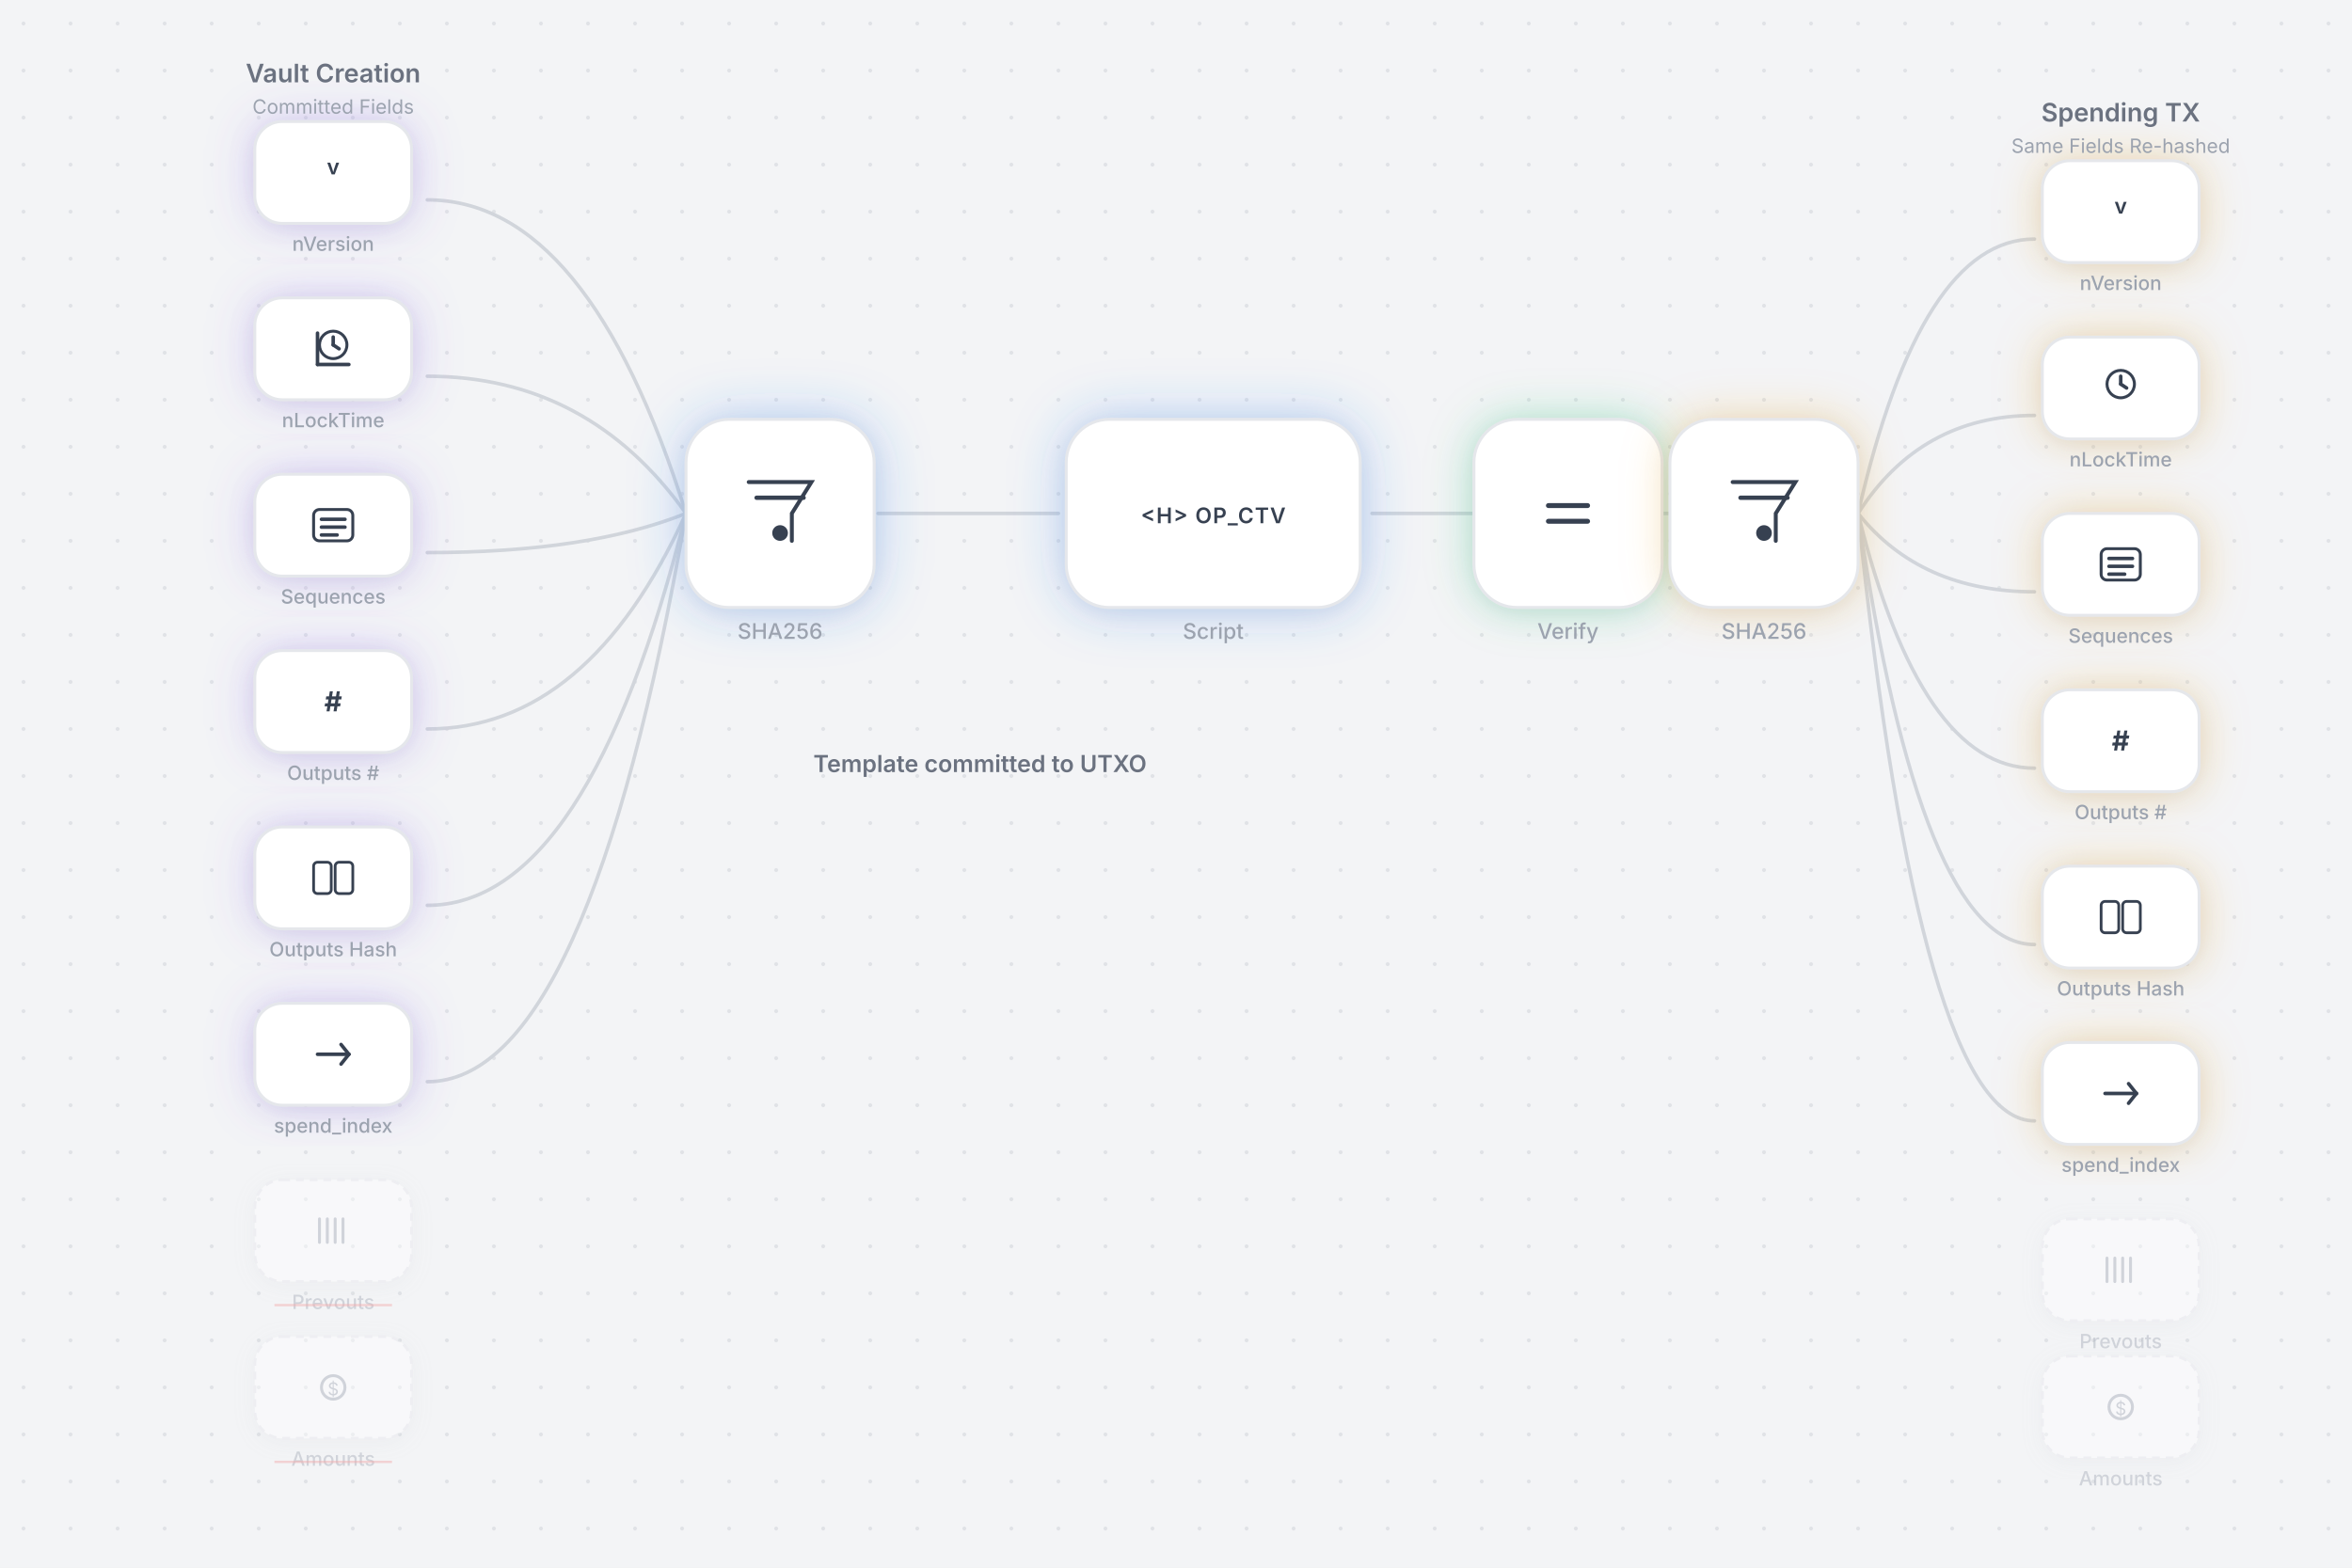
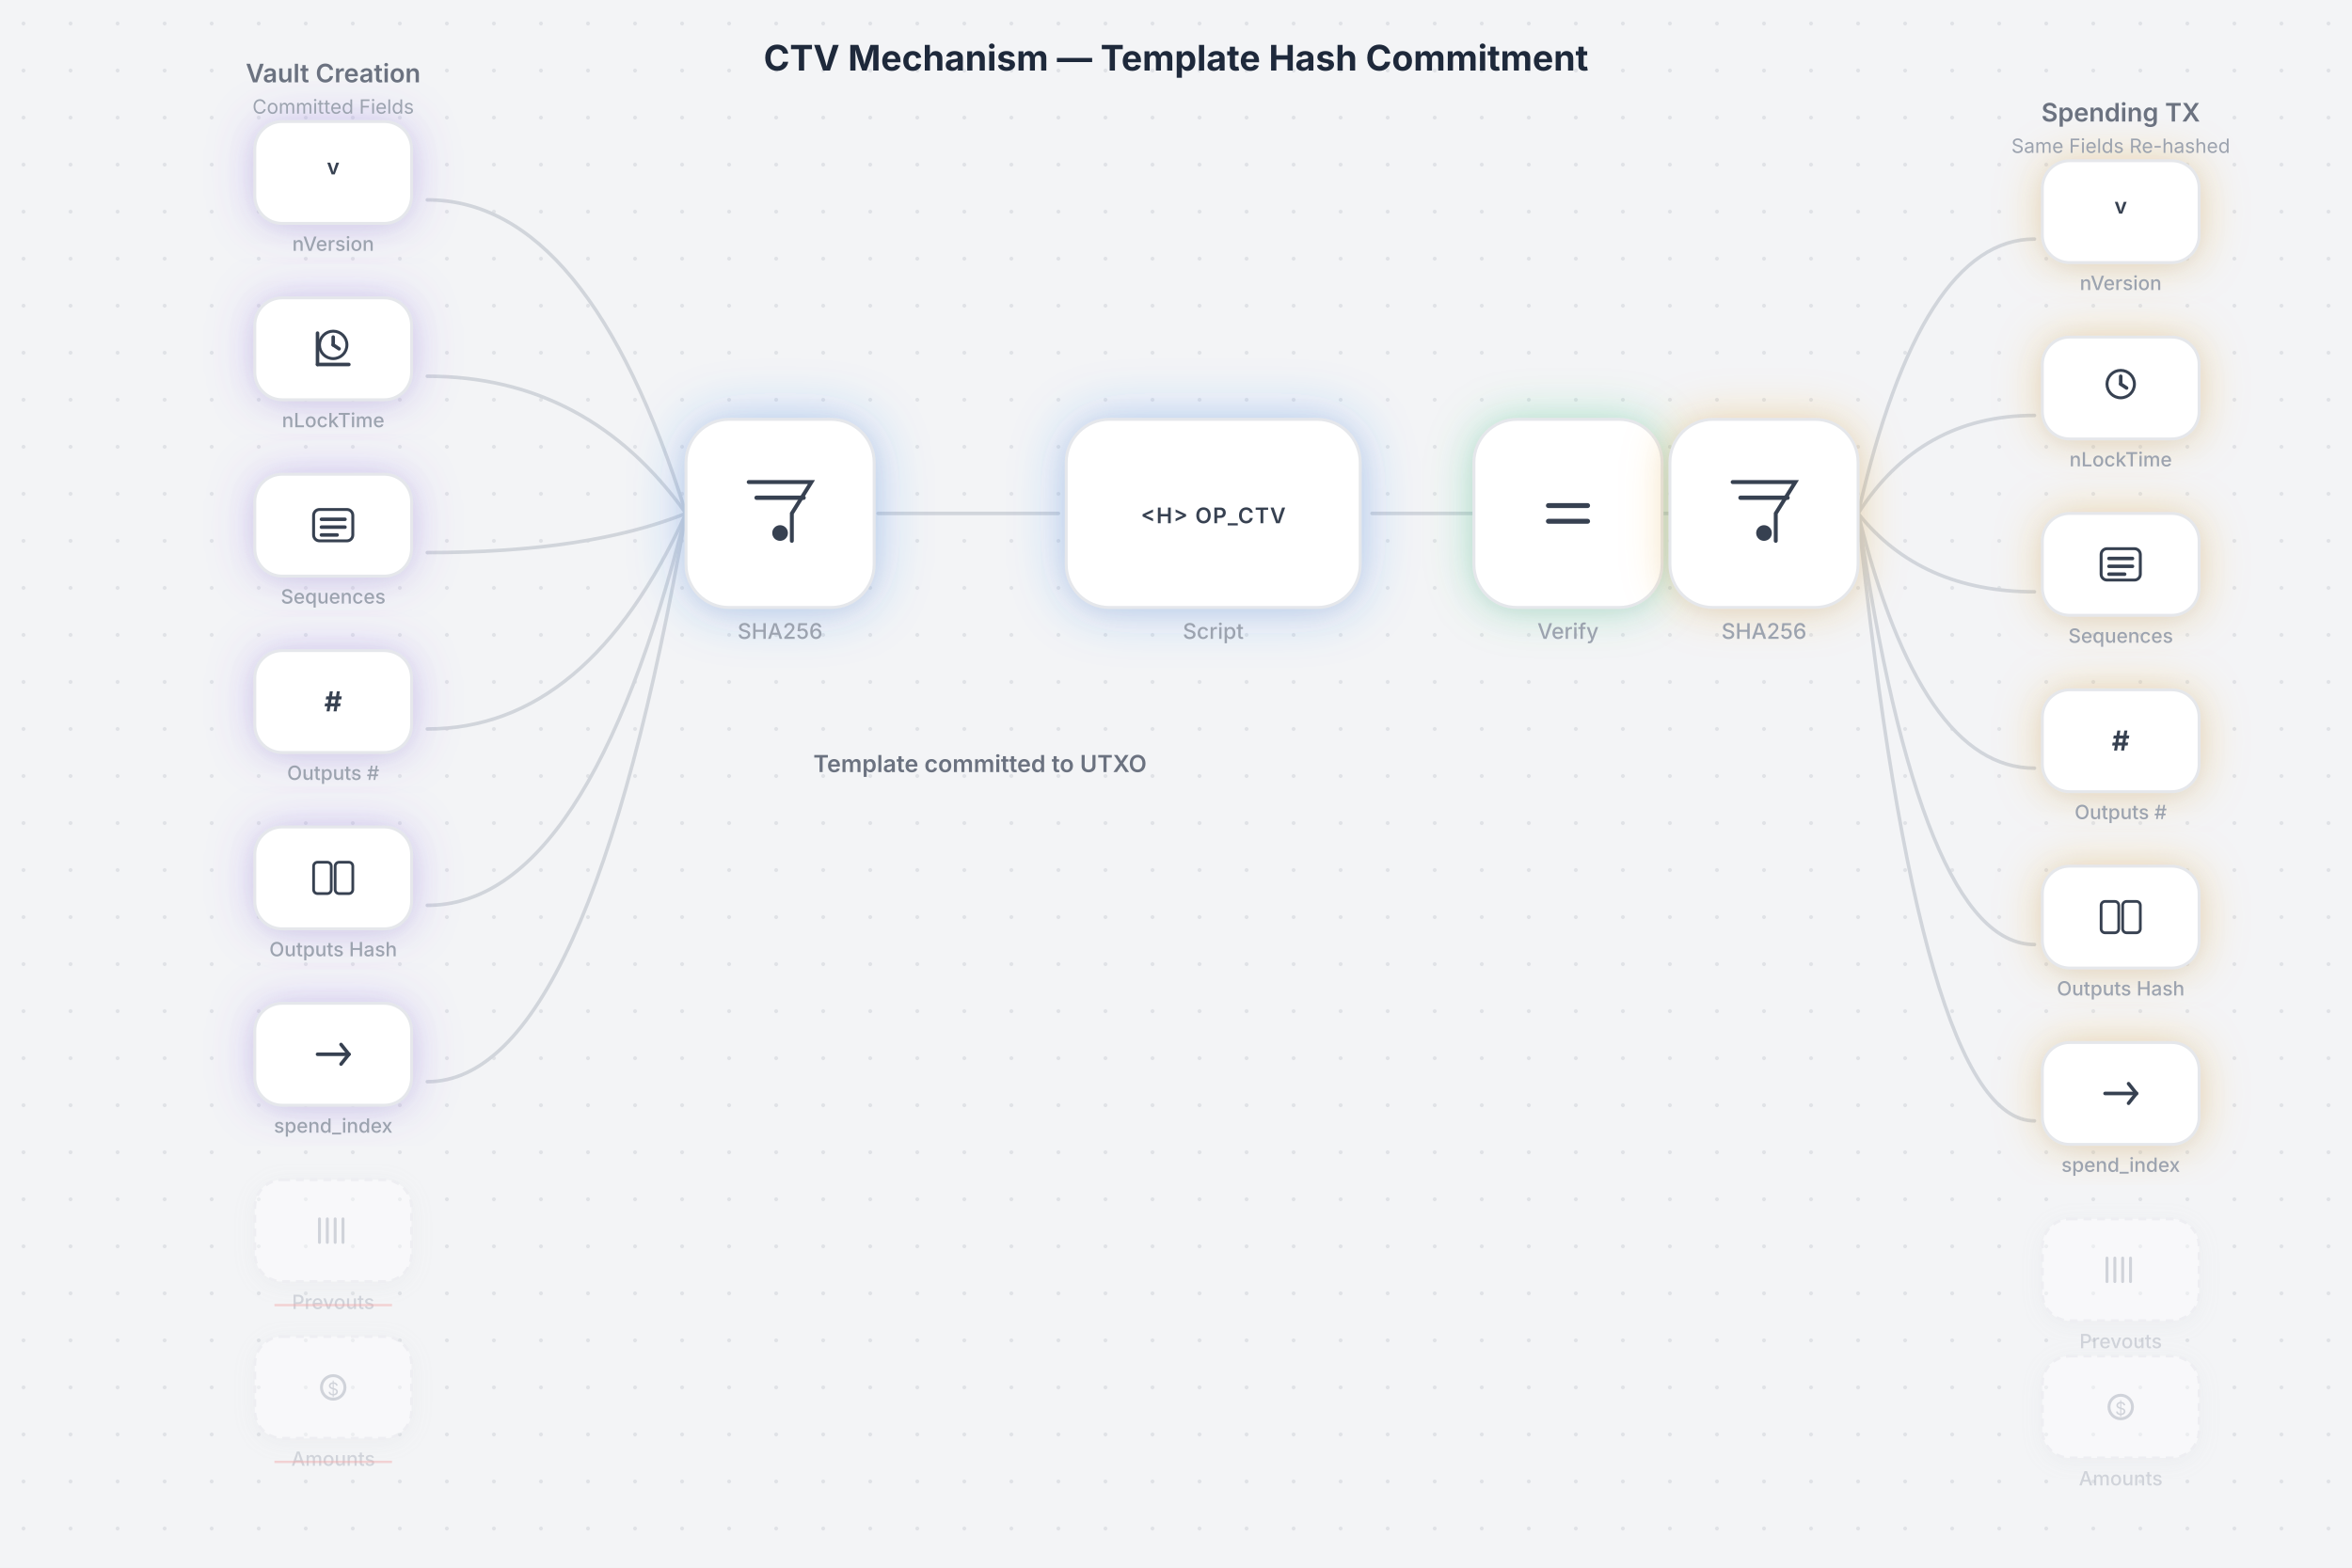
<svg xmlns="http://www.w3.org/2000/svg" viewBox="0 0 1200 800" width="1200" height="800" font-family="system-ui, -apple-system, sans-serif">
  <defs>
    <pattern id="dots" x="0" y="0" width="24" height="24" patternUnits="userSpaceOnUse">
      <circle cx="12" cy="12" r="1" fill="#c9cdd3" opacity="0.45" />
    </pattern>
    <filter id="cardShadow" x="-20%" y="-20%" width="140%" height="140%">
      <feDropShadow dx="0" dy="2" stdDeviation="6" flood-color="#9ca3b0" flood-opacity="0.18" />
    </filter>
    <filter id="activeGlow" x="-50%" y="-50%" width="200%" height="200%">
      <feDropShadow dx="0" dy="0" stdDeviation="18" flood-color="#ffffff" flood-opacity="0.55" />
      <feDropShadow dx="0" dy="0" stdDeviation="10" flood-color="#e0e7ff" flood-opacity="0.4" />
    </filter>
    <filter id="purpleGlow" x="-40%" y="-40%" width="180%" height="180%">
      <feDropShadow dx="0" dy="0" stdDeviation="12" flood-color="#8b5cf6" flood-opacity="0.3" />
    </filter>
    <filter id="blueGlow" x="-40%" y="-40%" width="180%" height="180%">
      <feDropShadow dx="0" dy="0" stdDeviation="14" flood-color="#3b82f6" flood-opacity="0.35" />
    </filter>
    <filter id="amberGlow" x="-40%" y="-40%" width="180%" height="180%">
      <feDropShadow dx="0" dy="0" stdDeviation="12" flood-color="#f59e0b" flood-opacity="0.3" />
    </filter>
    <filter id="greenGlow" x="-40%" y="-40%" width="180%" height="180%">
      <feDropShadow dx="0" dy="0" stdDeviation="12" flood-color="#22c55e" flood-opacity="0.3" />
    </filter>
    <filter id="cyanGlow" x="-40%" y="-40%" width="180%" height="180%">
      <feDropShadow dx="0" dy="0" stdDeviation="12" flood-color="#06b6d4" flood-opacity="0.3" />
    </filter>
    <filter id="redGlow" x="-40%" y="-40%" width="180%" height="180%">
      <feDropShadow dx="0" dy="0" stdDeviation="12" flood-color="#ef4444" flood-opacity="0.3" />
    </filter>
    <linearGradient id="purpleGrad" x1="0" y1="0" x2="1" y2="1">
      <stop offset="0%" stop-color="#8b5cf6" />
      <stop offset="100%" stop-color="#6d28d9" />
    </linearGradient>
    <linearGradient id="blueGrad" x1="0" y1="0" x2="1" y2="1">
      <stop offset="0%" stop-color="#3b82f6" />
      <stop offset="100%" stop-color="#1d4ed8" />
    </linearGradient>
    <linearGradient id="amberGrad" x1="0" y1="0" x2="1" y2="1">
      <stop offset="0%" stop-color="#f59e0b" />
      <stop offset="100%" stop-color="#d97706" />
    </linearGradient>
    <linearGradient id="greenGrad" x1="0" y1="0" x2="1" y2="1">
      <stop offset="0%" stop-color="#22c55e" />
      <stop offset="100%" stop-color="#16a34a" />
    </linearGradient>
    <linearGradient id="cyanGrad" x1="0" y1="0" x2="1" y2="1">
      <stop offset="0%" stop-color="#06b6d4" />
      <stop offset="100%" stop-color="#0891b2" />
    </linearGradient>
  </defs>
  <rect width="1200" height="800" fill="#f3f4f6" />
  <rect width="1200" height="800" fill="url(#dots)" />
+   <text x="600" y="36" fill="#1e293b" font-size="18" text-anchor="middle" font-weight="700">CTV Mechanism — Template Hash Commitment</text>
  <g transform="translate(0, -46)">
    <path d="M218,148 Q300,148 350,308" stroke="#d1d5db" stroke-width="1.8" stroke-linecap="round" fill="none" />
    <path d="M218,238 Q300,238 350,308" stroke="#d1d5db" stroke-width="1.8" stroke-linecap="round" fill="none" />
    <path d="M218,328 Q300,328 350,308" stroke="#d1d5db" stroke-width="1.8" stroke-linecap="round" fill="none" />
    <path d="M218,418 Q300,418 350,308" stroke="#d1d5db" stroke-width="1.8" stroke-linecap="round" fill="none" />
    <path d="M218,508 Q300,508 350,308" stroke="#d1d5db" stroke-width="1.8" stroke-linecap="round" fill="none" />
    <path d="M218,598 Q300,598 350,308" stroke="#d1d5db" stroke-width="1.8" stroke-linecap="round" fill="none" />
    <line x1="448" y1="308" x2="540" y2="308" stroke="#d1d5db" stroke-width="1.8" stroke-linecap="round" />
    <line x1="700" y1="308" x2="770" y2="308" stroke="#d1d5db" stroke-width="1.8" stroke-linecap="round" />
    <path d="M1038,168 Q980,168 948,308" stroke="#d1d5db" stroke-width="1.8" stroke-linecap="round" fill="none" />
    <path d="M1038,258 Q980,258 948,308" stroke="#d1d5db" stroke-width="1.8" stroke-linecap="round" fill="none" />
    <path d="M1038,348 Q980,348 948,308" stroke="#d1d5db" stroke-width="1.8" stroke-linecap="round" fill="none" />
    <path d="M1038,438 Q980,438 948,308" stroke="#d1d5db" stroke-width="1.8" stroke-linecap="round" fill="none" />
    <path d="M1038,528 Q980,528 948,308" stroke="#d1d5db" stroke-width="1.8" stroke-linecap="round" fill="none" />
    <path d="M1038,618 Q980,618 948,308" stroke="#d1d5db" stroke-width="1.8" stroke-linecap="round" fill="none" />
    <line x1="900" y1="308" x2="830" y2="308" stroke="#d1d5db" stroke-width="1.8" stroke-linecap="round" />
    <path d="M218,148 Q300,148 350,308" stroke="#8b5cf6" stroke-width="2.2" stroke-dasharray="8,6" stroke-linecap="round" fill="none" opacity="0">
      <animate attributeName="opacity" values="0;0;0.55;0.55;0;0" keyTimes="0;0.02;0.04;0.28;0.30;1" dur="16s" repeatCount="indefinite" />
      <animate attributeName="stroke-dashoffset" from="0" to="-14" dur="0.35s" repeatCount="indefinite" />
    </path>
    <path d="M218,238 Q300,238 350,308" stroke="#8b5cf6" stroke-width="2.2" stroke-dasharray="8,6" stroke-linecap="round" fill="none" opacity="0">
      <animate attributeName="opacity" values="0;0;0.55;0.55;0;0" keyTimes="0;0.04;0.06;0.28;0.30;1" dur="16s" repeatCount="indefinite" />
      <animate attributeName="stroke-dashoffset" from="0" to="-14" dur="0.35s" repeatCount="indefinite" />
    </path>
    <path d="M218,328 Q300,328 350,308" stroke="#8b5cf6" stroke-width="2.2" stroke-dasharray="8,6" stroke-linecap="round" fill="none" opacity="0">
      <animate attributeName="opacity" values="0;0;0.55;0.55;0;0" keyTimes="0;0.06;0.08;0.28;0.30;1" dur="16s" repeatCount="indefinite" />
      <animate attributeName="stroke-dashoffset" from="0" to="-14" dur="0.35s" repeatCount="indefinite" />
    </path>
    <path d="M218,418 Q300,418 350,308" stroke="#8b5cf6" stroke-width="2.2" stroke-dasharray="8,6" stroke-linecap="round" fill="none" opacity="0">
      <animate attributeName="opacity" values="0;0;0.55;0.55;0;0" keyTimes="0;0.08;0.10;0.28;0.30;1" dur="16s" repeatCount="indefinite" />
      <animate attributeName="stroke-dashoffset" from="0" to="-14" dur="0.35s" repeatCount="indefinite" />
    </path>
    <path d="M218,508 Q300,508 350,308" stroke="#8b5cf6" stroke-width="2.2" stroke-dasharray="8,6" stroke-linecap="round" fill="none" opacity="0">
      <animate attributeName="opacity" values="0;0;0.55;0.55;0;0" keyTimes="0;0.10;0.12;0.28;0.30;1" dur="16s" repeatCount="indefinite" />
      <animate attributeName="stroke-dashoffset" from="0" to="-14" dur="0.35s" repeatCount="indefinite" />
    </path>
    <path d="M218,598 Q300,598 350,308" stroke="#8b5cf6" stroke-width="2.2" stroke-dasharray="8,6" stroke-linecap="round" fill="none" opacity="0">
      <animate attributeName="opacity" values="0;0;0.55;0.55;0;0" keyTimes="0;0.12;0.14;0.28;0.30;1" dur="16s" repeatCount="indefinite" />
      <animate attributeName="stroke-dashoffset" from="0" to="-14" dur="0.35s" repeatCount="indefinite" />
    </path>
    <line x1="448" y1="308" x2="540" y2="308" stroke="#3b82f6" stroke-width="2.2" stroke-dasharray="8,6" stroke-linecap="round" opacity="0">
      <animate attributeName="opacity" values="0;0;0.55;0.55;0;0" keyTimes="0;0.28;0.32;0.48;0.50;1" dur="16s" repeatCount="indefinite" />
      <animate attributeName="stroke-dashoffset" from="0" to="-14" dur="0.3s" repeatCount="indefinite" />
    </line>
    <path d="M1038,168 Q980,168 948,308" stroke="#f59e0b" stroke-width="2.2" stroke-dasharray="8,6" stroke-linecap="round" fill="none" opacity="0">
      <animate attributeName="opacity" values="0;0;0.55;0.55;0;0" keyTimes="0;0.50;0.52;0.68;0.70;1" dur="16s" repeatCount="indefinite" />
      <animate attributeName="stroke-dashoffset" from="0" to="14" dur="0.35s" repeatCount="indefinite" />
    </path>
    <path d="M1038,258 Q980,258 948,308" stroke="#f59e0b" stroke-width="2.2" stroke-dasharray="8,6" stroke-linecap="round" fill="none" opacity="0">
      <animate attributeName="opacity" values="0;0;0.55;0.55;0;0" keyTimes="0;0.52;0.54;0.68;0.70;1" dur="16s" repeatCount="indefinite" />
      <animate attributeName="stroke-dashoffset" from="0" to="14" dur="0.35s" repeatCount="indefinite" />
    </path>
    <path d="M1038,348 Q980,348 948,308" stroke="#f59e0b" stroke-width="2.2" stroke-dasharray="8,6" stroke-linecap="round" fill="none" opacity="0">
      <animate attributeName="opacity" values="0;0;0.55;0.55;0;0" keyTimes="0;0.54;0.56;0.68;0.70;1" dur="16s" repeatCount="indefinite" />
      <animate attributeName="stroke-dashoffset" from="0" to="14" dur="0.35s" repeatCount="indefinite" />
    </path>
    <path d="M1038,438 Q980,438 948,308" stroke="#f59e0b" stroke-width="2.2" stroke-dasharray="8,6" stroke-linecap="round" fill="none" opacity="0">
      <animate attributeName="opacity" values="0;0;0.55;0.55;0;0" keyTimes="0;0.56;0.58;0.68;0.70;1" dur="16s" repeatCount="indefinite" />
      <animate attributeName="stroke-dashoffset" from="0" to="14" dur="0.35s" repeatCount="indefinite" />
    </path>
    <path d="M1038,528 Q980,528 948,308" stroke="#f59e0b" stroke-width="2.2" stroke-dasharray="8,6" stroke-linecap="round" fill="none" opacity="0">
      <animate attributeName="opacity" values="0;0;0.55;0.55;0;0" keyTimes="0;0.58;0.60;0.68;0.70;1" dur="16s" repeatCount="indefinite" />
      <animate attributeName="stroke-dashoffset" from="0" to="14" dur="0.35s" repeatCount="indefinite" />
    </path>
    <path d="M1038,618 Q980,618 948,308" stroke="#f59e0b" stroke-width="2.2" stroke-dasharray="8,6" stroke-linecap="round" fill="none" opacity="0">
      <animate attributeName="opacity" values="0;0;0.55;0.55;0;0" keyTimes="0;0.60;0.62;0.68;0.70;1" dur="16s" repeatCount="indefinite" />
      <animate attributeName="stroke-dashoffset" from="0" to="14" dur="0.35s" repeatCount="indefinite" />
    </path>
    <line x1="900" y1="308" x2="830" y2="308" stroke="#f59e0b" stroke-width="2.2" stroke-dasharray="8,6" stroke-linecap="round" opacity="0">
      <animate attributeName="opacity" values="0;0;0.55;0.55;0;0" keyTimes="0;0.68;0.70;0.86;0.88;1" dur="16s" repeatCount="indefinite" />
      <animate attributeName="stroke-dashoffset" from="0" to="14" dur="0.3s" repeatCount="indefinite" />
    </line>
    <line x1="700" y1="308" x2="770" y2="308" stroke="#3b82f6" stroke-width="2.2" stroke-dasharray="8,6" stroke-linecap="round" opacity="0">
      <animate attributeName="opacity" values="0;0;0.55;0.55;0;0" keyTimes="0;0.68;0.70;0.86;0.88;1" dur="16s" repeatCount="indefinite" />
      <animate attributeName="stroke-dashoffset" from="0" to="-14" dur="0.3s" repeatCount="indefinite" />
    </line>
    <g opacity="0">
      <animate attributeName="opacity" values="0;0;1;1;0;0" keyTimes="0;0.02;0.05;0.28;0.30;1" dur="16s" repeatCount="indefinite" />
      <circle r="3.5" fill="#8b5cf6">
        <animate attributeName="opacity" values="0.1;0.8;0.8;0.1" dur="0.6s" repeatCount="indefinite" />
        <animateMotion path="M218,148 Q300,148 350,308" dur="0.6s" repeatCount="indefinite" />
      </circle>
      <circle r="2" fill="#c4b5fd">
        <animate attributeName="opacity" values="0.1;0.5;0.5;0.1" dur="0.7s" repeatCount="indefinite" />
        <animateMotion path="M218,148 Q300,148 350,308" dur="0.7s" repeatCount="indefinite" />
      </circle>
    </g>
    <g opacity="0">
      <animate attributeName="opacity" values="0;0;1;1;0;0" keyTimes="0;0.04;0.07;0.28;0.30;1" dur="16s" repeatCount="indefinite" />
      <circle r="3.5" fill="#8b5cf6">
        <animate attributeName="opacity" values="0.1;0.8;0.8;0.1" dur="0.6s" repeatCount="indefinite" />
        <animateMotion path="M218,238 Q300,238 350,308" dur="0.6s" repeatCount="indefinite" />
      </circle>
    </g>
    <g opacity="0">
      <animate attributeName="opacity" values="0;0;1;1;0;0" keyTimes="0;0.06;0.09;0.28;0.30;1" dur="16s" repeatCount="indefinite" />
      <circle r="3.5" fill="#8b5cf6">
        <animate attributeName="opacity" values="0.1;0.8;0.8;0.1" dur="0.6s" repeatCount="indefinite" />
        <animateMotion path="M218,328 Q300,328 350,308" dur="0.6s" repeatCount="indefinite" />
      </circle>
    </g>
    <g opacity="0">
      <animate attributeName="opacity" values="0;0;1;1;0;0" keyTimes="0;0.08;0.11;0.28;0.30;1" dur="16s" repeatCount="indefinite" />
      <circle r="3.5" fill="#8b5cf6">
        <animate attributeName="opacity" values="0.1;0.8;0.8;0.1" dur="0.6s" repeatCount="indefinite" />
        <animateMotion path="M218,418 Q300,418 350,308" dur="0.6s" repeatCount="indefinite" />
      </circle>
    </g>
    <g opacity="0">
      <animate attributeName="opacity" values="0;0;1;1;0;0" keyTimes="0;0.10;0.13;0.28;0.30;1" dur="16s" repeatCount="indefinite" />
      <circle r="3.5" fill="#8b5cf6">
        <animate attributeName="opacity" values="0.1;0.8;0.8;0.1" dur="0.6s" repeatCount="indefinite" />
        <animateMotion path="M218,508 Q300,508 350,308" dur="0.6s" repeatCount="indefinite" />
      </circle>
    </g>
    <g opacity="0">
      <animate attributeName="opacity" values="0;0;1;1;0;0" keyTimes="0;0.12;0.15;0.28;0.30;1" dur="16s" repeatCount="indefinite" />
      <circle r="3.5" fill="#8b5cf6">
        <animate attributeName="opacity" values="0.1;0.8;0.8;0.1" dur="0.6s" repeatCount="indefinite" />
        <animateMotion path="M218,598 Q300,598 350,308" dur="0.6s" repeatCount="indefinite" />
      </circle>
    </g>
    <g opacity="0">
      <animate attributeName="opacity" values="0;0;1;1;0;0" keyTimes="0;0.30;0.33;0.48;0.50;1" dur="16s" repeatCount="indefinite" />
      <circle r="4" fill="#3b82f6">
        <animate attributeName="opacity" values="0.1;0.9;0.9;0.1" dur="0.4s" repeatCount="indefinite" />
        <animate attributeName="cx" from="448" to="540" dur="0.4s" repeatCount="indefinite" />
        <animate attributeName="cy" from="308" to="308" dur="0.4s" repeatCount="indefinite" />
      </circle>
      <circle r="2" fill="#93c5fd">
        <animate attributeName="opacity" values="0.1;0.5;0.5;0.1" dur="0.45s" repeatCount="indefinite" />
        <animate attributeName="cx" from="448" to="540" dur="0.45s" repeatCount="indefinite" />
        <animate attributeName="cy" from="308" to="308" dur="0.45s" repeatCount="indefinite" />
      </circle>
    </g>
    <g opacity="0">
      <animate attributeName="opacity" values="0;0;1;1;0;0" keyTimes="0;0.50;0.53;0.68;0.70;1" dur="16s" repeatCount="indefinite" />
      <circle r="3.5" fill="#f59e0b">
        <animate attributeName="opacity" values="0.1;0.8;0.8;0.1" dur="0.6s" repeatCount="indefinite" />
        <animateMotion path="M1038,168 Q980,168 948,308" dur="0.6s" repeatCount="indefinite" />
      </circle>
      <circle r="3.5" fill="#f59e0b">
        <animate attributeName="opacity" values="0.1;0.8;0.8;0.1" dur="0.65s" repeatCount="indefinite" />
        <animateMotion path="M1038,348 Q980,348 948,308" dur="0.65s" repeatCount="indefinite" />
      </circle>
      <circle r="3.5" fill="#f59e0b">
        <animate attributeName="opacity" values="0.1;0.8;0.8;0.1" dur="0.7s" repeatCount="indefinite" />
        <animateMotion path="M1038,528 Q980,528 948,308" dur="0.7s" repeatCount="indefinite" />
      </circle>
    </g>
    <g opacity="0">
      <animate attributeName="opacity" values="0;0;1;1;0;0" keyTimes="0;0.70;0.72;0.86;0.88;1" dur="16s" repeatCount="indefinite" />
      <circle r="4" fill="#3b82f6">
        <animate attributeName="opacity" values="0.1;0.9;0.9;0.1" dur="0.5s" repeatCount="indefinite" />
        <animate attributeName="cx" from="700" to="770" dur="0.5s" repeatCount="indefinite" />
        <animate attributeName="cy" from="308" to="308" dur="0.5s" repeatCount="indefinite" />
      </circle>
      <circle r="4" fill="#f59e0b">
        <animate attributeName="opacity" values="0.1;0.9;0.9;0.1" dur="0.5s" repeatCount="indefinite" />
        <animate attributeName="cx" from="900" to="830" dur="0.5s" repeatCount="indefinite" />
        <animate attributeName="cy" from="308" to="308" dur="0.5s" repeatCount="indefinite" />
      </circle>
    </g>
    <g aria-label="nVersion field">
      <g transform="translate(130, 108)">
        <rect width="80" height="52" rx="14" fill="url(#purpleGrad)" filter="url(#purpleGlow)" />
        <g transform="translate(40, 26)" stroke="white" stroke-width="1.8" stroke-linecap="round" fill="none">
          <text x="0" y="1" fill="white" font-size="11" text-anchor="middle" font-weight="600" stroke="none">v</text>
        </g>
        <rect width="80" height="52" rx="14" fill="white" stroke="#e5e7eb" stroke-width="1.5" filter="url(#cardShadow)">
          <animate attributeName="opacity" values="1;1;0;0;1;1" keyTimes="0;0.02;0.04;0.28;0.30;1" dur="16s" repeatCount="indefinite" />
        </rect>
        <g transform="translate(40, 26)" stroke="#374151" stroke-width="1.8" stroke-linecap="round" fill="none">
          <animate attributeName="opacity" values="1;1;0;0;1;1" keyTimes="0;0.02;0.04;0.28;0.30;1" dur="16s" repeatCount="indefinite" />
          <text x="0" y="1" fill="#374151" font-size="11" text-anchor="middle" font-weight="600" stroke="none">v</text>
        </g>
      </g>
      <text x="170" y="174" fill="#9ca3af" font-size="10" text-anchor="middle" font-weight="500">nVersion</text>
    </g>
    <g aria-label="nLockTime field">
      <g transform="translate(130, 198)">
        <rect width="80" height="52" rx="14" fill="url(#purpleGrad)" filter="url(#purpleGlow)" />
        <g transform="translate(40, 26)" stroke="white" stroke-width="1.8" stroke-linecap="round" fill="none">
          <line x1="-8" y1="-8" x2="-8" y2="8" />
          <line x1="-8" y1="8" x2="8" y2="8" />
          <circle cx="0" cy="-2" r="7" stroke-width="1.5" />
          <line x1="0" y1="-2" x2="0" y2="-6" />
          <line x1="0" y1="-2" x2="3" y2="0" />
        </g>
        <rect width="80" height="52" rx="14" fill="white" stroke="#e5e7eb" stroke-width="1.5" filter="url(#cardShadow)">
          <animate attributeName="opacity" values="1;1;0;0;1;1" keyTimes="0;0.04;0.06;0.28;0.30;1" dur="16s" repeatCount="indefinite" />
        </rect>
        <g transform="translate(40, 26)" stroke="#374151" stroke-width="1.8" stroke-linecap="round" fill="none">
          <animate attributeName="opacity" values="1;1;0;0;1;1" keyTimes="0;0.04;0.06;0.28;0.30;1" dur="16s" repeatCount="indefinite" />
          <line x1="-8" y1="-8" x2="-8" y2="8" />
          <line x1="-8" y1="8" x2="8" y2="8" />
          <circle cx="0" cy="-2" r="7" stroke-width="1.5" />
          <line x1="0" y1="-2" x2="0" y2="-6" />
          <line x1="0" y1="-2" x2="3" y2="0" />
        </g>
      </g>
      <text x="170" y="264" fill="#9ca3af" font-size="10" text-anchor="middle" font-weight="500">nLockTime</text>
    </g>
    <g aria-label="nSequence hash field">
      <g transform="translate(130, 288)">
        <rect width="80" height="52" rx="14" fill="url(#purpleGrad)" filter="url(#purpleGlow)" />
        <g transform="translate(40, 26)" stroke="white" stroke-width="1.8" stroke-linecap="round" fill="none">
          <rect x="-10" y="-8" width="20" height="16" rx="3" stroke-width="1.5" />
          <line x1="-6" y1="-3" x2="6" y2="-3" />
          <line x1="-6" y1="1" x2="6" y2="1" />
          <line x1="-6" y1="5" x2="2" y2="5" />
        </g>
        <rect width="80" height="52" rx="14" fill="white" stroke="#e5e7eb" stroke-width="1.5" filter="url(#cardShadow)">
          <animate attributeName="opacity" values="1;1;0;0;1;1" keyTimes="0;0.06;0.08;0.28;0.30;1" dur="16s" repeatCount="indefinite" />
        </rect>
        <g transform="translate(40, 26)" stroke="#374151" stroke-width="1.8" stroke-linecap="round" fill="none">
          <animate attributeName="opacity" values="1;1;0;0;1;1" keyTimes="0;0.06;0.08;0.28;0.30;1" dur="16s" repeatCount="indefinite" />
          <rect x="-10" y="-8" width="20" height="16" rx="3" stroke-width="1.5" />
          <line x1="-6" y1="-3" x2="6" y2="-3" />
          <line x1="-6" y1="1" x2="6" y2="1" />
          <line x1="-6" y1="5" x2="2" y2="5" />
        </g>
      </g>
      <text x="170" y="354" fill="#9ca3af" font-size="10" text-anchor="middle" font-weight="500">Sequences</text>
    </g>
    <g aria-label="Output count field">
      <g transform="translate(130, 378)">
        <rect width="80" height="52" rx="14" fill="url(#purpleGrad)" filter="url(#purpleGlow)" />
        <g transform="translate(40, 26)" stroke="white" stroke-width="1.8" stroke-linecap="round" fill="none">
          <text x="0" y="5" fill="white" font-size="14" text-anchor="middle" font-weight="700" stroke="none">#</text>
        </g>
        <rect width="80" height="52" rx="14" fill="white" stroke="#e5e7eb" stroke-width="1.5" filter="url(#cardShadow)">
          <animate attributeName="opacity" values="1;1;0;0;1;1" keyTimes="0;0.08;0.10;0.28;0.30;1" dur="16s" repeatCount="indefinite" />
        </rect>
        <g transform="translate(40, 26)" stroke="#374151" stroke-width="1.8" stroke-linecap="round" fill="none">
          <animate attributeName="opacity" values="1;1;0;0;1;1" keyTimes="0;0.08;0.10;0.28;0.30;1" dur="16s" repeatCount="indefinite" />
          <text x="0" y="5" fill="#374151" font-size="14" text-anchor="middle" font-weight="700" stroke="none">#</text>
        </g>
      </g>
      <text x="170" y="444" fill="#9ca3af" font-size="10" text-anchor="middle" font-weight="500">Outputs #</text>
    </g>
    <g aria-label="Outputs hash field">
      <g transform="translate(130, 468)">
        <rect width="80" height="52" rx="14" fill="url(#purpleGrad)" filter="url(#purpleGlow)" />
        <g transform="translate(40, 26)" stroke="white" stroke-width="1.8" stroke-linecap="round" fill="none">
          <rect x="-10" y="-8" width="9" height="16" rx="2" stroke-width="1.4" />
          <rect x="1" y="-8" width="9" height="16" rx="2" stroke-width="1.4" />
        </g>
        <rect width="80" height="52" rx="14" fill="white" stroke="#e5e7eb" stroke-width="1.5" filter="url(#cardShadow)">
          <animate attributeName="opacity" values="1;1;0;0;1;1" keyTimes="0;0.10;0.12;0.28;0.30;1" dur="16s" repeatCount="indefinite" />
        </rect>
        <g transform="translate(40, 26)" stroke="#374151" stroke-width="1.8" stroke-linecap="round" fill="none">
          <animate attributeName="opacity" values="1;1;0;0;1;1" keyTimes="0;0.10;0.12;0.28;0.30;1" dur="16s" repeatCount="indefinite" />
          <rect x="-10" y="-8" width="9" height="16" rx="2" stroke-width="1.4" />
          <rect x="1" y="-8" width="9" height="16" rx="2" stroke-width="1.4" />
        </g>
      </g>
      <text x="170" y="534" fill="#9ca3af" font-size="10" text-anchor="middle" font-weight="500">Outputs Hash</text>
    </g>
    <g aria-label="spend_index field">
      <g transform="translate(130, 558)">
        <rect width="80" height="52" rx="14" fill="url(#purpleGrad)" filter="url(#purpleGlow)" />
        <g transform="translate(40, 26)" stroke="white" stroke-width="1.8" stroke-linecap="round" fill="none">
          <line x1="-8" y1="0" x2="8" y2="0" />
          <line x1="4" y1="-5" x2="8" y2="0" />
          <line x1="4" y1="5" x2="8" y2="0" />
        </g>
        <rect width="80" height="52" rx="14" fill="white" stroke="#e5e7eb" stroke-width="1.5" filter="url(#cardShadow)">
          <animate attributeName="opacity" values="1;1;0;0;1;1" keyTimes="0;0.12;0.14;0.28;0.30;1" dur="16s" repeatCount="indefinite" />
        </rect>
        <g transform="translate(40, 26)" stroke="#374151" stroke-width="1.8" stroke-linecap="round" fill="none">
          <animate attributeName="opacity" values="1;1;0;0;1;1" keyTimes="0;0.12;0.14;0.28;0.30;1" dur="16s" repeatCount="indefinite" />
          <line x1="-8" y1="0" x2="8" y2="0" />
          <line x1="4" y1="-5" x2="8" y2="0" />
          <line x1="4" y1="5" x2="8" y2="0" />
        </g>
      </g>
      <text x="170" y="624" fill="#9ca3af" font-size="10" text-anchor="middle" font-weight="500">spend_index</text>
    </g>
    <g aria-label="Prevouts field (not committed)" opacity="0.4">
      <g transform="translate(130, 648)">
        <rect width="80" height="52" rx="14" fill="white" stroke="#e5e7eb" stroke-width="1.5" stroke-dasharray="4,3" filter="url(#cardShadow)" />
        <g transform="translate(40, 26)" stroke="#9ca3af" stroke-width="1.5" stroke-linecap="round" fill="none">
          <line x1="-7" y1="-6" x2="-7" y2="6" />
          <line x1="-3" y1="-6" x2="-3" y2="6" />
          <line x1="1" y1="-6" x2="1" y2="6" />
          <line x1="5" y1="-6" x2="5" y2="6" />
        </g>
      </g>
      <text x="170" y="714" fill="#9ca3af" font-size="10" text-anchor="middle" font-weight="500">Prevouts</text>
      <line x1="140" y1="712" x2="200" y2="712" stroke="#ef4444" stroke-width="1.2" opacity="0.5" />
    </g>
    <g aria-label="Amounts field (not committed)" opacity="0.4">
      <g transform="translate(130, 728)">
        <rect width="80" height="52" rx="14" fill="white" stroke="#e5e7eb" stroke-width="1.5" stroke-dasharray="4,3" filter="url(#cardShadow)" />
        <g transform="translate(40, 26)" stroke="#9ca3af" stroke-width="1.5" stroke-linecap="round" fill="none">
          <circle cx="0" cy="0" r="6" />
          <text x="0" y="4" fill="#9ca3af" font-size="9" text-anchor="middle" stroke="none">$</text>
        </g>
      </g>
      <text x="170" y="794" fill="#9ca3af" font-size="10" text-anchor="middle" font-weight="500">Amounts</text>
      <line x1="140" y1="792" x2="200" y2="792" stroke="#ef4444" stroke-width="1.2" opacity="0.5" />
    </g>
    <g aria-label="SHA256 Hash Function">
      <g transform="translate(350, 260)">
        <rect width="96" height="96" rx="22" fill="url(#blueGrad)" filter="url(#blueGlow)" />
        <g transform="translate(48, 48)" stroke="white" stroke-width="2.2" stroke-linecap="round" fill="none">
          <path d="M-16,-16 L16,-16 L6,0 L6,14" stroke-width="2" />
          <path d="M-16,-16 L-6,0 L-6,14" stroke-width="2" opacity="0" />
          <line x1="-12" y1="-8" x2="12" y2="-8" />
          <circle cx="0" cy="10" r="4" fill="white" stroke="none" />
        </g>
        <rect width="96" height="96" rx="22" fill="white" stroke="#e5e7eb" stroke-width="1.5" filter="url(#cardShadow)">
          <animate attributeName="opacity" values="1;1;0;0;1;1" keyTimes="0;0.06;0.10;0.48;0.50;1" dur="16s" repeatCount="indefinite" />
        </rect>
        <g transform="translate(48, 48)" stroke="#374151" stroke-width="2.2" stroke-linecap="round" fill="none">
          <animate attributeName="opacity" values="1;1;0;0;1;1" keyTimes="0;0.06;0.10;0.48;0.50;1" dur="16s" repeatCount="indefinite" />
          <path d="M-16,-16 L16,-16 L6,0 L6,14" stroke-width="2" />
          <line x1="-12" y1="-8" x2="12" y2="-8" />
          <circle cx="0" cy="10" r="4" fill="#374151" stroke="none" />
        </g>
        <rect x="-5" y="-5" width="106" height="106" rx="27" fill="none" stroke="white" stroke-width="2" opacity="0" filter="url(#activeGlow)">
          <animate attributeName="opacity" values="0;0;0.7;0.7;0;0" keyTimes="0;0.08;0.10;0.12;0.14;1" dur="16s" repeatCount="indefinite" />
        </rect>
        <rect x="-5" y="-5" width="106" height="106" rx="27" fill="none" stroke="white" stroke-width="1.5" opacity="0">
          <animate attributeName="opacity" values="0;0;0.4;0.4;0;0" keyTimes="0;0.10;0.12;0.46;0.48;1" dur="16s" repeatCount="indefinite" />
          <animate attributeName="x" values="-5;-9;-5" dur="1.2s" repeatCount="indefinite" />
          <animate attributeName="y" values="-5;-9;-5" dur="1.2s" repeatCount="indefinite" />
          <animate attributeName="width" values="106;114;106" dur="1.2s" repeatCount="indefinite" />
          <animate attributeName="height" values="106;114;106" dur="1.2s" repeatCount="indefinite" />
        </rect>
      </g>
      <text x="398" y="372" fill="#9ca3af" font-size="11" text-anchor="middle" font-weight="500">SHA256</text>
    </g>
    <g aria-label="Template Hash in Script">
      <g transform="translate(544, 260)">
        <rect width="150" height="96" rx="22" fill="url(#blueGrad)" filter="url(#blueGlow)" />
        <g transform="translate(75, 48)" stroke="white" stroke-width="2" stroke-linecap="round" fill="none">
          <text x="0" y="5" fill="white" font-size="11" text-anchor="middle" font-weight="600" stroke="none" letter-spacing="0.5">&lt;H&gt; OP_CTV</text>
        </g>
        <rect width="150" height="96" rx="22" fill="white" stroke="#e5e7eb" stroke-width="1.5" filter="url(#cardShadow)">
          <animate attributeName="opacity" values="1;1;0;0;1;1" keyTimes="0;0.30;0.34;0.86;0.88;1" dur="16s" repeatCount="indefinite" />
        </rect>
        <g transform="translate(75, 48)" stroke="#374151" stroke-width="2" stroke-linecap="round" fill="none">
          <animate attributeName="opacity" values="1;1;0;0;1;1" keyTimes="0;0.30;0.34;0.86;0.88;1" dur="16s" repeatCount="indefinite" />
          <text x="0" y="5" fill="#374151" font-size="11" text-anchor="middle" font-weight="600" stroke="none" letter-spacing="0.5">&lt;H&gt; OP_CTV</text>
        </g>
        <rect x="-5" y="-5" width="160" height="106" rx="27" fill="none" stroke="white" stroke-width="2" opacity="0" filter="url(#activeGlow)">
          <animate attributeName="opacity" values="0;0;0.7;0.7;0;0" keyTimes="0;0.32;0.34;0.36;0.38;1" dur="16s" repeatCount="indefinite" />
        </rect>
        <rect x="-5" y="-5" width="160" height="106" rx="27" fill="none" stroke="white" stroke-width="1.5" opacity="0">
          <animate attributeName="opacity" values="0;0;0.4;0.4;0;0" keyTimes="0;0.34;0.36;0.84;0.86;1" dur="16s" repeatCount="indefinite" />
          <animate attributeName="x" values="-5;-9;-5" dur="1.4s" repeatCount="indefinite" />
          <animate attributeName="y" values="-5;-9;-5" dur="1.4s" repeatCount="indefinite" />
          <animate attributeName="width" values="160;168;160" dur="1.4s" repeatCount="indefinite" />
          <animate attributeName="height" values="106;114;106" dur="1.4s" repeatCount="indefinite" />
        </rect>
      </g>
      <text x="619" y="372" fill="#9ca3af" font-size="11" text-anchor="middle" font-weight="500">Script</text>
    </g>
    <g aria-label="Comparison / Verification">
      <g transform="translate(752, 260)">
        <rect width="96" height="96" rx="22" fill="url(#greenGrad)" filter="url(#greenGlow)" />
        <g transform="translate(48, 48)" stroke="white" stroke-width="3" stroke-linecap="round" stroke-linejoin="round" fill="none">
          <polyline points="-12,0 -4,8 14,-10" />
        </g>
        <rect width="96" height="96" rx="22" fill="white" stroke="#e5e7eb" stroke-width="1.5" filter="url(#cardShadow)">
          <animate attributeName="opacity" values="1;1;0;0;1;1" keyTimes="0;0.72;0.75;0.86;0.88;1" dur="16s" repeatCount="indefinite" />
        </rect>
        <g transform="translate(48, 48)" stroke="#374151" stroke-width="2.5" stroke-linecap="round" fill="none">
          <animate attributeName="opacity" values="1;1;0;0;1;1" keyTimes="0;0.72;0.75;0.86;0.88;1" dur="16s" repeatCount="indefinite" />
          <line x1="-10" y1="-4" x2="10" y2="-4" />
          <line x1="-10" y1="4" x2="10" y2="4" />
        </g>
        <rect x="-5" y="-5" width="106" height="106" rx="27" fill="none" stroke="white" stroke-width="2" opacity="0" filter="url(#activeGlow)">
          <animate attributeName="opacity" values="0;0;0.7;0.7;0;0" keyTimes="0;0.74;0.76;0.78;0.80;1" dur="16s" repeatCount="indefinite" />
        </rect>
        <rect x="48" y="48" width="0" height="0" rx="0" fill="none" stroke="#22c55e" stroke-width="2" opacity="0">
          <animate attributeName="opacity" values="0;0;0.6;0;0" keyTimes="0;0.76;0.78;0.84;1" dur="16s" repeatCount="indefinite" />
          <animate attributeName="x" values="48;48;-20;-20;48" keyTimes="0;0.76;0.84;0.86;1" dur="16s" repeatCount="indefinite" />
          <animate attributeName="y" values="48;48;-20;-20;48" keyTimes="0;0.76;0.84;0.86;1" dur="16s" repeatCount="indefinite" />
          <animate attributeName="width" values="0;0;136;136;0" keyTimes="0;0.76;0.84;0.86;1" dur="16s" repeatCount="indefinite" />
          <animate attributeName="height" values="0;0;136;136;0" keyTimes="0;0.76;0.84;0.86;1" dur="16s" repeatCount="indefinite" />
          <animate attributeName="rx" values="0;0;40;40;0" keyTimes="0;0.76;0.84;0.86;1" dur="16s" repeatCount="indefinite" />
        </rect>
        <rect x="48" y="48" width="0" height="0" rx="0" fill="none" stroke="#22c55e" stroke-width="1.5" opacity="0">
          <animate attributeName="opacity" values="0;0;0.4;0;0" keyTimes="0;0.78;0.80;0.86;1" dur="16s" repeatCount="indefinite" />
          <animate attributeName="x" values="48;48;-30;-30;48" keyTimes="0;0.78;0.86;0.88;1" dur="16s" repeatCount="indefinite" />
          <animate attributeName="y" values="48;48;-30;-30;48" keyTimes="0;0.78;0.86;0.88;1" dur="16s" repeatCount="indefinite" />
          <animate attributeName="width" values="0;0;156;156;0" keyTimes="0;0.78;0.86;0.88;1" dur="16s" repeatCount="indefinite" />
          <animate attributeName="height" values="0;0;156;156;0" keyTimes="0;0.78;0.86;0.88;1" dur="16s" repeatCount="indefinite" />
          <animate attributeName="rx" values="0;0;45;45;0" keyTimes="0;0.78;0.86;0.88;1" dur="16s" repeatCount="indefinite" />
        </rect>
      </g>
      <text x="800" y="372" fill="#9ca3af" font-size="11" text-anchor="middle" font-weight="500">Verify</text>
    </g>
    <g aria-label="Spending TX nVersion">
      <g transform="translate(1042, 128)">
        <rect width="80" height="52" rx="14" fill="url(#amberGrad)" filter="url(#amberGlow)" />
        <g transform="translate(40, 26)">
          <text x="0" y="1" fill="white" font-size="11" text-anchor="middle" font-weight="600" stroke="none">v</text>
        </g>
        <rect width="80" height="52" rx="14" fill="white" stroke="#e5e7eb" stroke-width="1.5" filter="url(#cardShadow)">
          <animate attributeName="opacity" values="1;1;0;0;1;1" keyTimes="0;0.50;0.52;0.68;0.70;1" dur="16s" repeatCount="indefinite" />
        </rect>
        <g transform="translate(40, 26)">
          <animate attributeName="opacity" values="1;1;0;0;1;1" keyTimes="0;0.50;0.52;0.68;0.70;1" dur="16s" repeatCount="indefinite" />
          <text x="0" y="1" fill="#374151" font-size="11" text-anchor="middle" font-weight="600" stroke="none">v</text>
        </g>
      </g>
      <text x="1082" y="194" fill="#9ca3af" font-size="10" text-anchor="middle" font-weight="500">nVersion</text>
    </g>
    <g aria-label="Spending TX nLockTime">
      <g transform="translate(1042, 218)">
        <rect width="80" height="52" rx="14" fill="url(#amberGrad)" filter="url(#amberGlow)" />
        <g transform="translate(40, 26)" stroke="white" stroke-width="1.8" stroke-linecap="round" fill="none">
          <circle cx="0" cy="-2" r="7" stroke-width="1.5" />
          <line x1="0" y1="-2" x2="0" y2="-6" />
          <line x1="0" y1="-2" x2="3" y2="0" />
        </g>
        <rect width="80" height="52" rx="14" fill="white" stroke="#e5e7eb" stroke-width="1.5" filter="url(#cardShadow)">
          <animate attributeName="opacity" values="1;1;0;0;1;1" keyTimes="0;0.52;0.54;0.68;0.70;1" dur="16s" repeatCount="indefinite" />
        </rect>
        <g transform="translate(40, 26)" stroke="#374151" stroke-width="1.8" stroke-linecap="round" fill="none">
          <animate attributeName="opacity" values="1;1;0;0;1;1" keyTimes="0;0.52;0.54;0.68;0.70;1" dur="16s" repeatCount="indefinite" />
          <circle cx="0" cy="-2" r="7" stroke-width="1.5" />
          <line x1="0" y1="-2" x2="0" y2="-6" />
          <line x1="0" y1="-2" x2="3" y2="0" />
        </g>
      </g>
      <text x="1082" y="284" fill="#9ca3af" font-size="10" text-anchor="middle" font-weight="500">nLockTime</text>
    </g>
    <g aria-label="Spending TX Sequences">
      <g transform="translate(1042, 308)">
        <rect width="80" height="52" rx="14" fill="url(#amberGrad)" filter="url(#amberGlow)" />
        <g transform="translate(40, 26)" stroke="white" stroke-width="1.8" stroke-linecap="round" fill="none">
          <rect x="-10" y="-8" width="20" height="16" rx="3" stroke-width="1.5" />
          <line x1="-6" y1="-3" x2="6" y2="-3" />
          <line x1="-6" y1="1" x2="6" y2="1" />
          <line x1="-6" y1="5" x2="2" y2="5" />
        </g>
        <rect width="80" height="52" rx="14" fill="white" stroke="#e5e7eb" stroke-width="1.5" filter="url(#cardShadow)">
          <animate attributeName="opacity" values="1;1;0;0;1;1" keyTimes="0;0.54;0.56;0.68;0.70;1" dur="16s" repeatCount="indefinite" />
        </rect>
        <g transform="translate(40, 26)" stroke="#374151" stroke-width="1.8" stroke-linecap="round" fill="none">
          <animate attributeName="opacity" values="1;1;0;0;1;1" keyTimes="0;0.54;0.56;0.68;0.70;1" dur="16s" repeatCount="indefinite" />
          <rect x="-10" y="-8" width="20" height="16" rx="3" stroke-width="1.5" />
          <line x1="-6" y1="-3" x2="6" y2="-3" />
          <line x1="-6" y1="1" x2="6" y2="1" />
          <line x1="-6" y1="5" x2="2" y2="5" />
        </g>
      </g>
      <text x="1082" y="374" fill="#9ca3af" font-size="10" text-anchor="middle" font-weight="500">Sequences</text>
    </g>
    <g aria-label="Spending TX Output count">
      <g transform="translate(1042, 398)">
        <rect width="80" height="52" rx="14" fill="url(#amberGrad)" filter="url(#amberGlow)" />
        <g transform="translate(40, 26)">
          <text x="0" y="5" fill="white" font-size="14" text-anchor="middle" font-weight="700" stroke="none">#</text>
        </g>
        <rect width="80" height="52" rx="14" fill="white" stroke="#e5e7eb" stroke-width="1.5" filter="url(#cardShadow)">
          <animate attributeName="opacity" values="1;1;0;0;1;1" keyTimes="0;0.56;0.58;0.68;0.70;1" dur="16s" repeatCount="indefinite" />
        </rect>
        <g transform="translate(40, 26)">
          <animate attributeName="opacity" values="1;1;0;0;1;1" keyTimes="0;0.56;0.58;0.68;0.70;1" dur="16s" repeatCount="indefinite" />
          <text x="0" y="5" fill="#374151" font-size="14" text-anchor="middle" font-weight="700" stroke="none">#</text>
        </g>
      </g>
      <text x="1082" y="464" fill="#9ca3af" font-size="10" text-anchor="middle" font-weight="500">Outputs #</text>
    </g>
    <g aria-label="Spending TX Outputs hash">
      <g transform="translate(1042, 488)">
        <rect width="80" height="52" rx="14" fill="url(#amberGrad)" filter="url(#amberGlow)" />
        <g transform="translate(40, 26)" stroke="white" stroke-width="1.8" stroke-linecap="round" fill="none">
          <rect x="-10" y="-8" width="9" height="16" rx="2" stroke-width="1.4" />
          <rect x="1" y="-8" width="9" height="16" rx="2" stroke-width="1.4" />
        </g>
        <rect width="80" height="52" rx="14" fill="white" stroke="#e5e7eb" stroke-width="1.5" filter="url(#cardShadow)">
          <animate attributeName="opacity" values="1;1;0;0;1;1" keyTimes="0;0.58;0.60;0.68;0.70;1" dur="16s" repeatCount="indefinite" />
        </rect>
        <g transform="translate(40, 26)" stroke="#374151" stroke-width="1.8" stroke-linecap="round" fill="none">
          <animate attributeName="opacity" values="1;1;0;0;1;1" keyTimes="0;0.58;0.60;0.68;0.70;1" dur="16s" repeatCount="indefinite" />
          <rect x="-10" y="-8" width="9" height="16" rx="2" stroke-width="1.4" />
          <rect x="1" y="-8" width="9" height="16" rx="2" stroke-width="1.4" />
        </g>
      </g>
      <text x="1082" y="554" fill="#9ca3af" font-size="10" text-anchor="middle" font-weight="500">Outputs Hash</text>
    </g>
    <g aria-label="Spending TX spend_index">
      <g transform="translate(1042, 578)">
        <rect width="80" height="52" rx="14" fill="url(#amberGrad)" filter="url(#amberGlow)" />
        <g transform="translate(40, 26)" stroke="white" stroke-width="1.8" stroke-linecap="round" fill="none">
          <line x1="-8" y1="0" x2="8" y2="0" />
          <line x1="4" y1="-5" x2="8" y2="0" />
          <line x1="4" y1="5" x2="8" y2="0" />
        </g>
        <rect width="80" height="52" rx="14" fill="white" stroke="#e5e7eb" stroke-width="1.5" filter="url(#cardShadow)">
          <animate attributeName="opacity" values="1;1;0;0;1;1" keyTimes="0;0.60;0.62;0.68;0.70;1" dur="16s" repeatCount="indefinite" />
        </rect>
        <g transform="translate(40, 26)" stroke="#374151" stroke-width="1.8" stroke-linecap="round" fill="none">
          <animate attributeName="opacity" values="1;1;0;0;1;1" keyTimes="0;0.60;0.62;0.68;0.70;1" dur="16s" repeatCount="indefinite" />
          <line x1="-8" y1="0" x2="8" y2="0" />
          <line x1="4" y1="-5" x2="8" y2="0" />
          <line x1="4" y1="5" x2="8" y2="0" />
        </g>
      </g>
      <text x="1082" y="644" fill="#9ca3af" font-size="10" text-anchor="middle" font-weight="500">spend_index</text>
    </g>
    <g aria-label="Spending TX Hash">
      <g transform="translate(852, 260)">
        <rect width="96" height="96" rx="22" fill="url(#amberGrad)" filter="url(#amberGlow)" />
        <g transform="translate(48, 48)" stroke="white" stroke-width="2.2" stroke-linecap="round" fill="none">
          <path d="M-16,-16 L16,-16 L6,0 L6,14" stroke-width="2" />
          <line x1="-12" y1="-8" x2="12" y2="-8" />
          <circle cx="0" cy="10" r="4" fill="white" stroke="none" />
        </g>
        <rect width="96" height="96" rx="22" fill="white" stroke="#e5e7eb" stroke-width="1.5" filter="url(#cardShadow)">
          <animate attributeName="opacity" values="1;1;0;0;1;1" keyTimes="0;0.54;0.58;0.86;0.88;1" dur="16s" repeatCount="indefinite" />
        </rect>
        <g transform="translate(48, 48)" stroke="#374151" stroke-width="2.2" stroke-linecap="round" fill="none">
          <animate attributeName="opacity" values="1;1;0;0;1;1" keyTimes="0;0.54;0.58;0.86;0.88;1" dur="16s" repeatCount="indefinite" />
          <path d="M-16,-16 L16,-16 L6,0 L6,14" stroke-width="2" />
          <line x1="-12" y1="-8" x2="12" y2="-8" />
          <circle cx="0" cy="10" r="4" fill="#374151" stroke="none" />
        </g>
        <rect x="-5" y="-5" width="106" height="106" rx="27" fill="none" stroke="white" stroke-width="2" opacity="0" filter="url(#activeGlow)">
          <animate attributeName="opacity" values="0;0;0.7;0.7;0;0" keyTimes="0;0.56;0.58;0.60;0.62;1" dur="16s" repeatCount="indefinite" />
        </rect>
        <rect x="-5" y="-5" width="106" height="106" rx="27" fill="none" stroke="white" stroke-width="1.5" opacity="0">
          <animate attributeName="opacity" values="0;0;0.4;0.4;0;0" keyTimes="0;0.58;0.60;0.84;0.86;1" dur="16s" repeatCount="indefinite" />
          <animate attributeName="x" values="-5;-9;-5" dur="1.2s" repeatCount="indefinite" />
          <animate attributeName="y" values="-5;-9;-5" dur="1.2s" repeatCount="indefinite" />
          <animate attributeName="width" values="106;114;106" dur="1.2s" repeatCount="indefinite" />
          <animate attributeName="height" values="106;114;106" dur="1.2s" repeatCount="indefinite" />
        </rect>
      </g>
      <text x="900" y="372" fill="#9ca3af" font-size="11" text-anchor="middle" font-weight="500">SHA256</text>
    </g>
    <text x="170" y="88" fill="#6b7280" font-size="13" text-anchor="middle" font-weight="600">Vault Creation</text>
    <text x="170" y="104" fill="#9ca3af" font-size="10" text-anchor="middle">Committed Fields</text>
    <text x="1082" y="108" fill="#6b7280" font-size="13" text-anchor="middle" font-weight="600">Spending TX</text>
    <text x="1082" y="124" fill="#9ca3af" font-size="10" text-anchor="middle">Same Fields Re-hashed</text>
    <text x="500" y="440" fill="#6b7280" font-size="12" text-anchor="middle" font-weight="600">Template committed to UTXO</text>
    <g aria-label="Spending TX Prevouts (not committed)" opacity="0.4">
      <g transform="translate(1042, 668)">
        <rect width="80" height="52" rx="14" fill="white" stroke="#e5e7eb" stroke-width="1.5" stroke-dasharray="4,3" filter="url(#cardShadow)" />
        <g transform="translate(40, 26)" stroke="#9ca3af" stroke-width="1.5" stroke-linecap="round" fill="none">
          <line x1="-7" y1="-6" x2="-7" y2="6" />
          <line x1="-3" y1="-6" x2="-3" y2="6" />
          <line x1="1" y1="-6" x2="1" y2="6" />
          <line x1="5" y1="-6" x2="5" y2="6" />
        </g>
      </g>
      <text x="1082" y="734" fill="#9ca3af" font-size="10" text-anchor="middle" font-weight="500">Prevouts</text>
    </g>
    <g aria-label="Spending TX Amounts (not committed)" opacity="0.4">
      <g transform="translate(1042, 738)">
        <rect width="80" height="52" rx="14" fill="white" stroke="#e5e7eb" stroke-width="1.5" stroke-dasharray="4,3" filter="url(#cardShadow)" />
        <g transform="translate(40, 26)" stroke="#9ca3af" stroke-width="1.5" stroke-linecap="round" fill="none">
          <circle cx="0" cy="0" r="6" />
          <text x="0" y="4" fill="#9ca3af" font-size="9" text-anchor="middle" stroke="none">$</text>
        </g>
      </g>
      <text x="1082" y="804" fill="#9ca3af" font-size="10" text-anchor="middle" font-weight="500">Amounts</text>
    </g>
    <text x="494" y="290" fill="#6b7280" font-size="10" text-anchor="middle" font-weight="500" opacity="0">
      <animate attributeName="opacity" values="0;0;0.8;0.8;0;0" keyTimes="0;0.30;0.34;0.48;0.50;1" dur="16s" repeatCount="indefinite" />
    commit
  </text>
    <text x="800" y="262" fill="#6b7280" font-size="10" text-anchor="middle" font-weight="500" opacity="0">
      <animate attributeName="opacity" values="0;0;0.8;0.8;0;0" keyTimes="0;0.70;0.72;0.86;0.88;1" dur="16s" repeatCount="indefinite" />
    match?
  </text>
  </g>
</svg>
